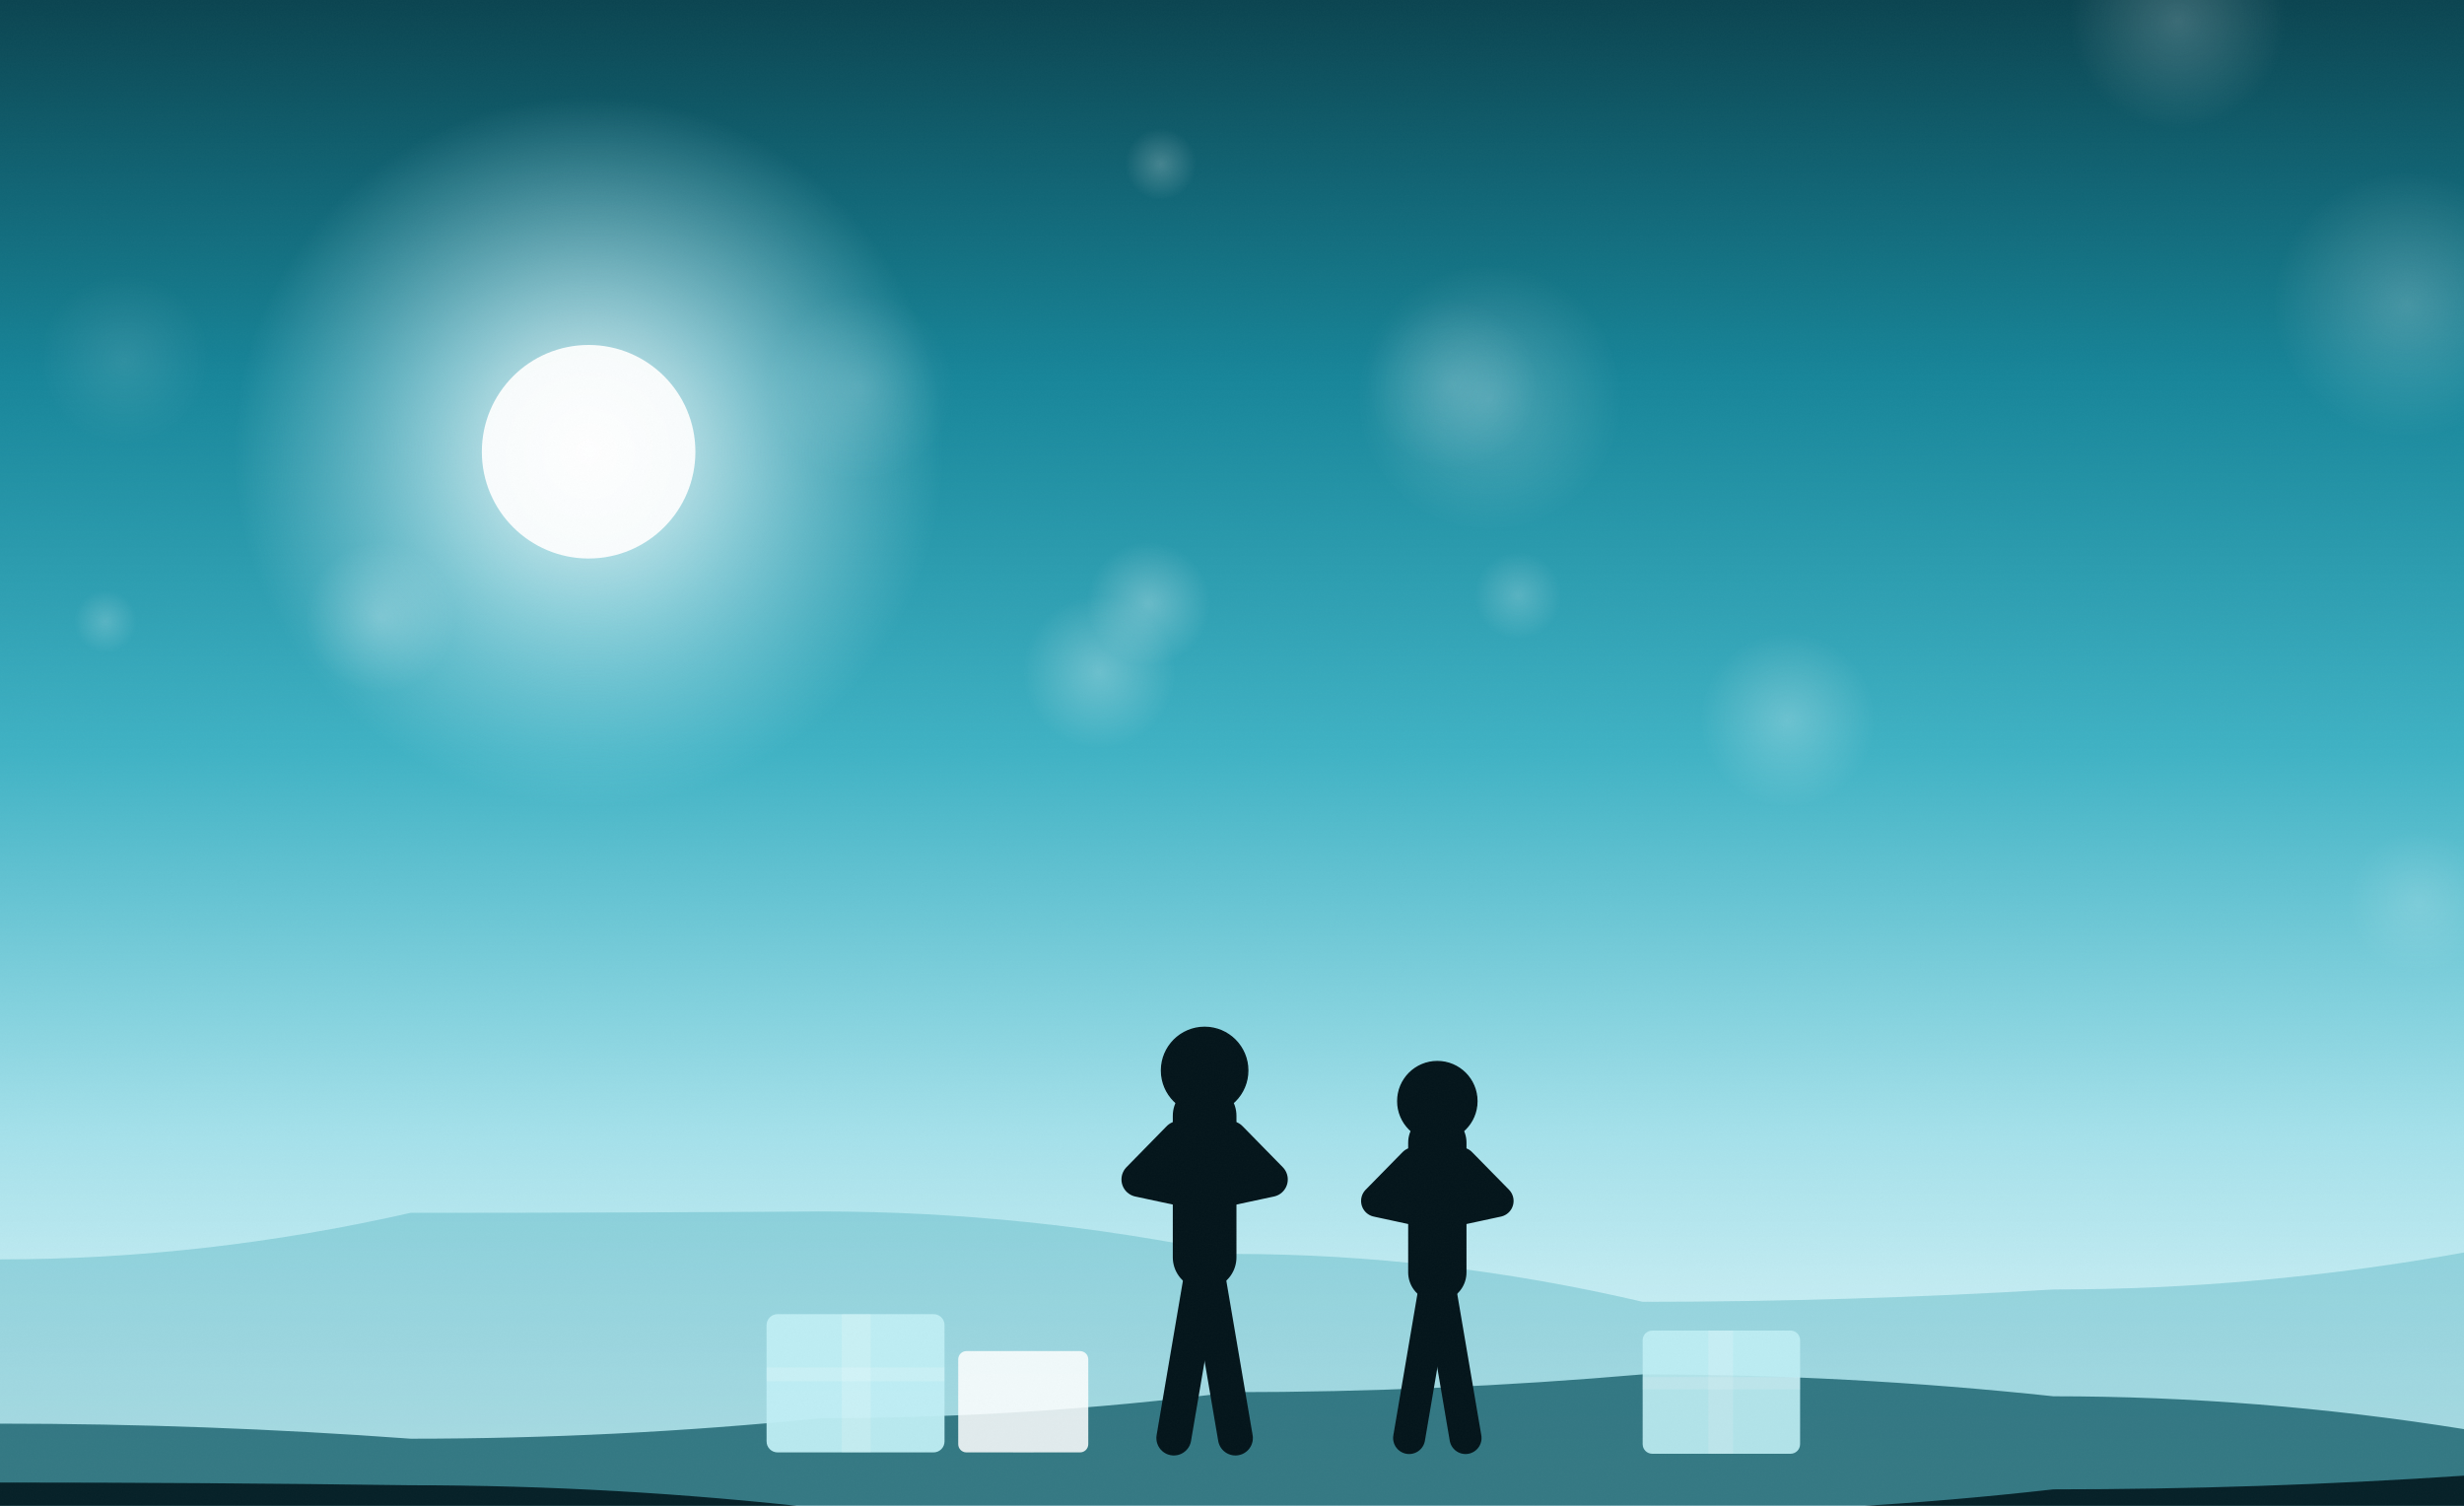
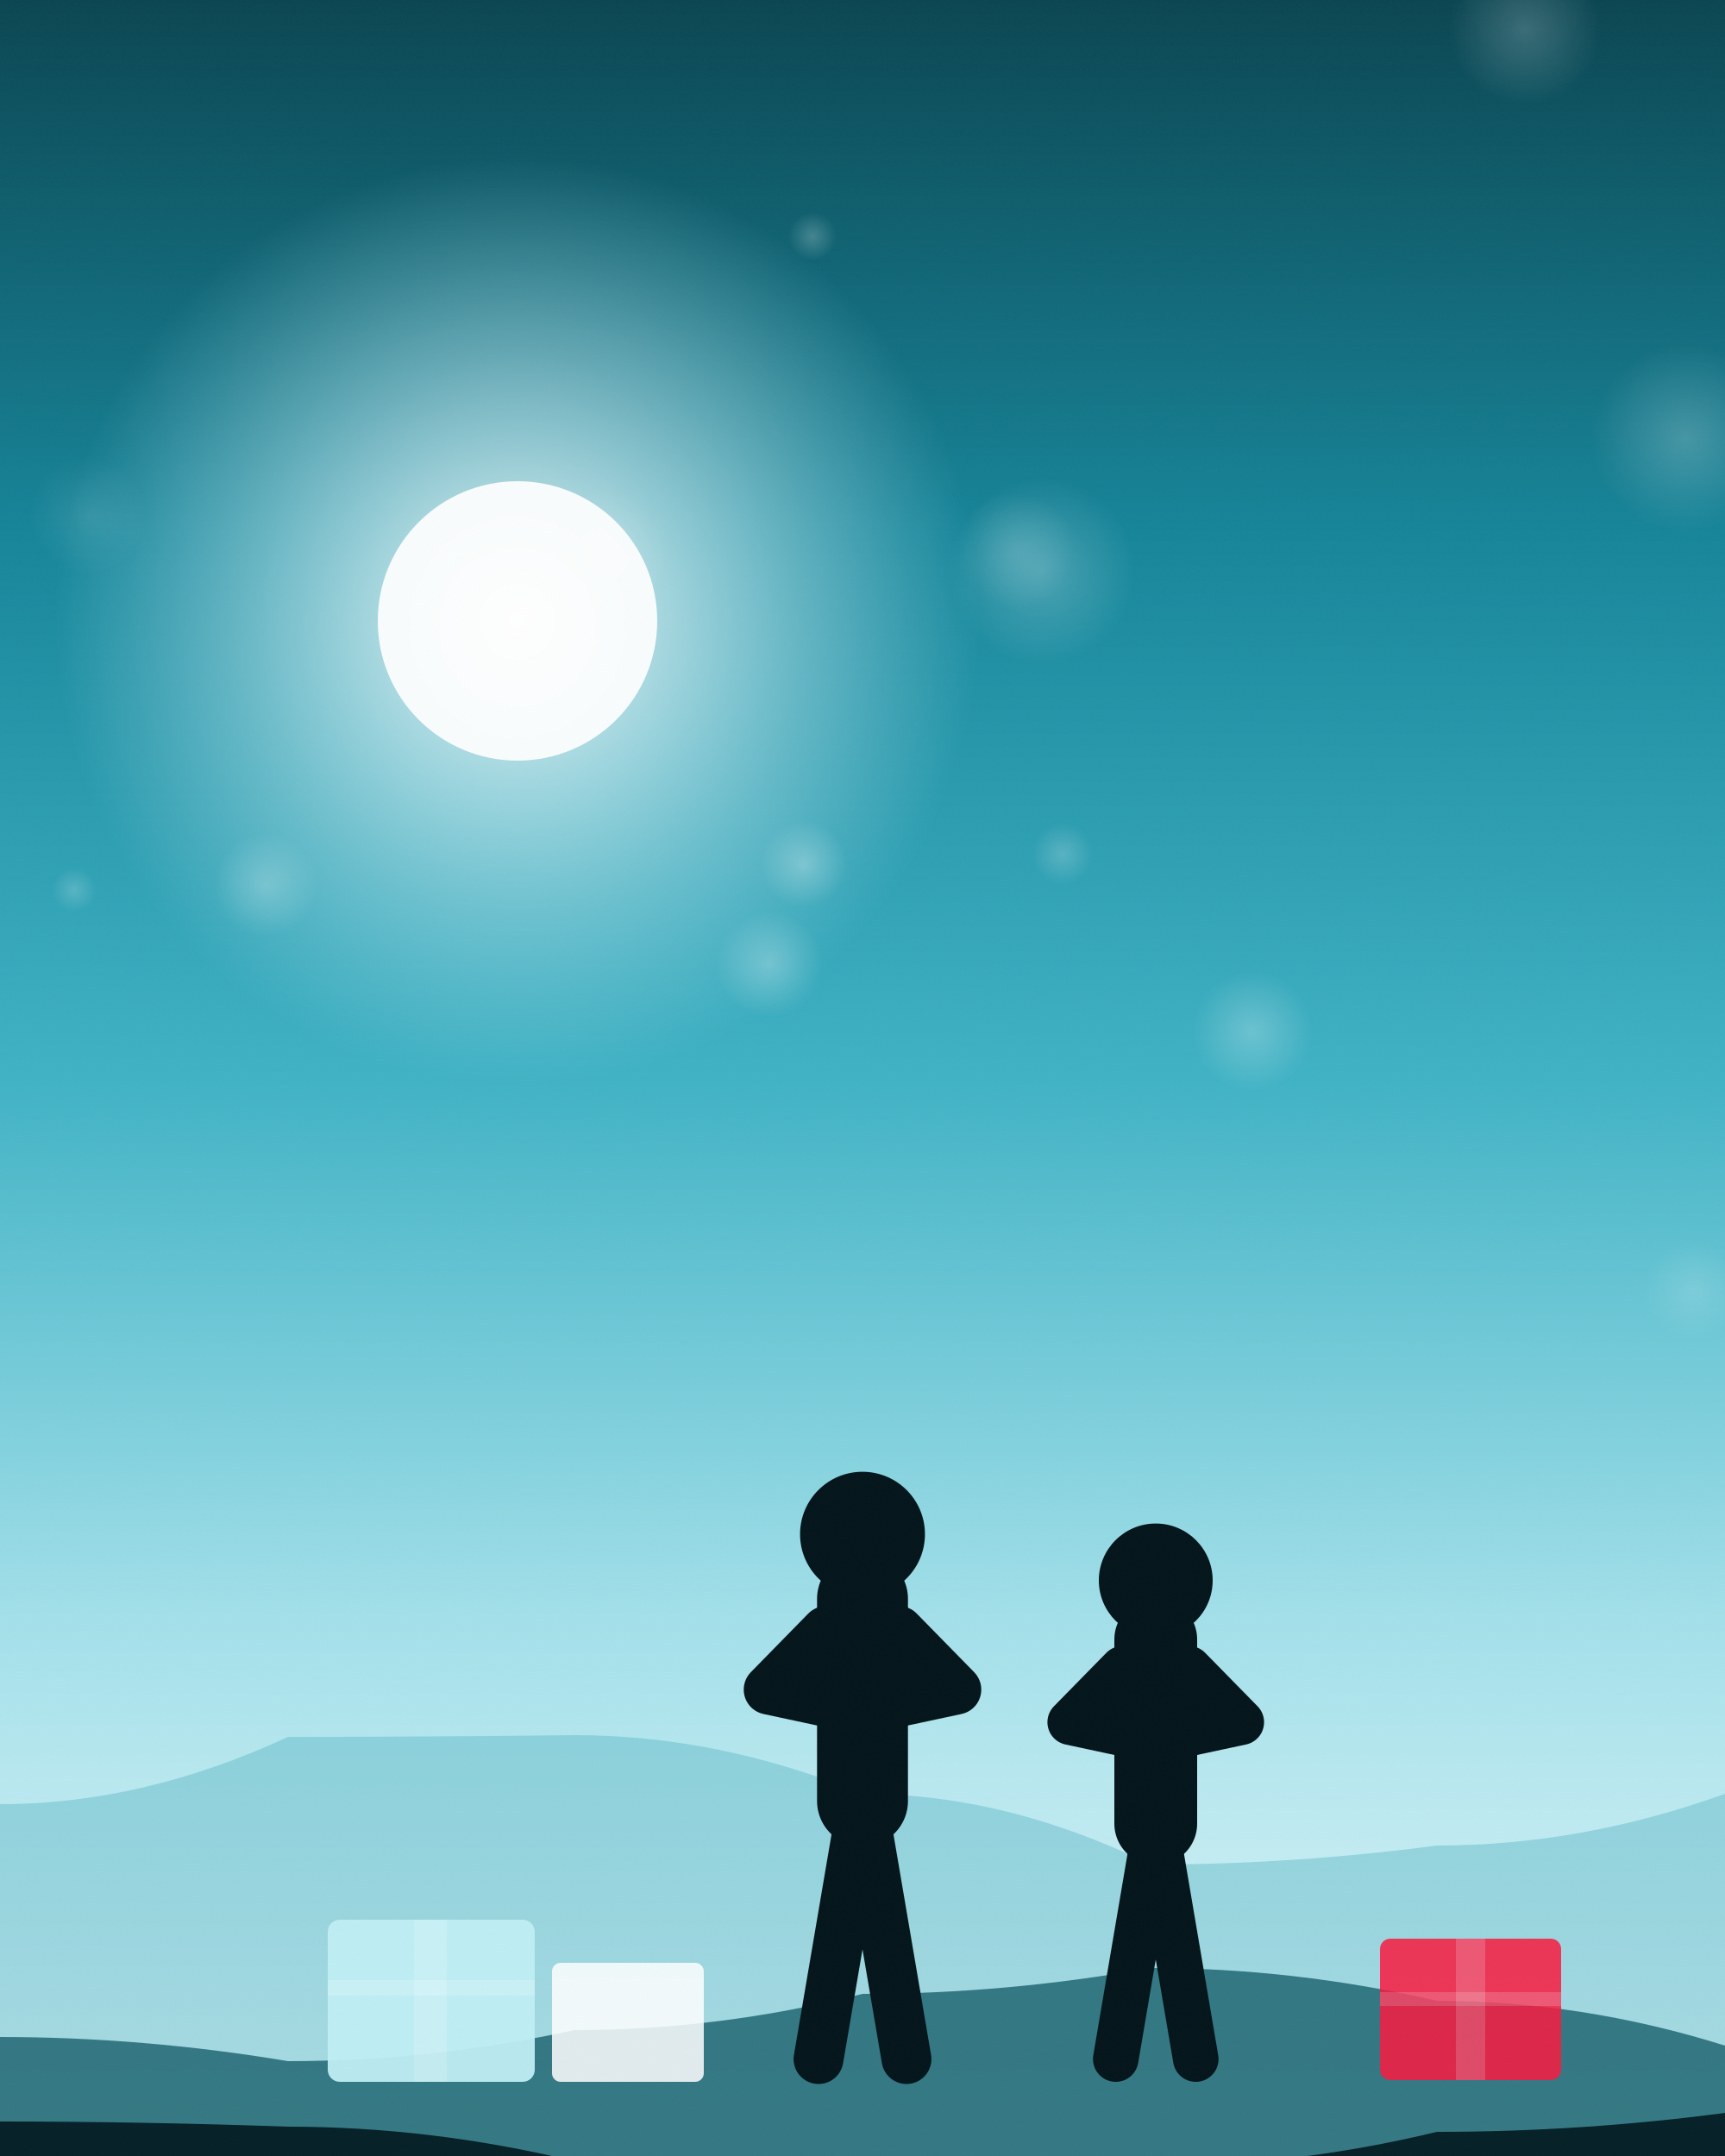
- <svg xmlns="http://www.w3.org/2000/svg" viewBox="0 0 1800 1100" width="1800" height="1100" role="img" preserveAspectRatio="xMidYMid slice">
+ <svg xmlns="http://www.w3.org/2000/svg" viewBox="0 0 1000 1250" width="1000" height="1250" role="img" preserveAspectRatio="xMidYMid slice">
  <defs>
    <linearGradient id="hero4_sky" x1="0" y1="0" x2="0" y2="1">
      <stop offset="0.00" stop-color="#0a4450" />
      <stop offset="0.25" stop-color="#168599" />
      <stop offset="0.50" stop-color="#3fb2c4" />
      <stop offset="0.75" stop-color="#a3e0ea" />
      <stop offset="1.00" stop-color="#eafafc" />
    </linearGradient>
    <radialGradient id="hero4_sun">
      <stop offset="0" stop-color="#ffffff" stop-opacity=".96" />
      <stop offset=".45" stop-color="#dcf7fb" stop-opacity=".55" />
      <stop offset="1" stop-color="#b9eaf3" stop-opacity="0" />
    </radialGradient>
    <radialGradient id="hero4_bok">
      <stop offset="0" stop-color="#ffffff" stop-opacity=".55" />
      <stop offset="1" stop-color="#ffffff" stop-opacity="0" />
    </radialGradient>
    <filter id="hero4_gr" x="0" y="0" width="100%" height="100%">
      <feTurbulence type="fractalNoise" baseFrequency="0.9" numOctaves="3" stitchTiles="stitch" />
      <feColorMatrix type="saturate" values="0" />
      <feComponentTransfer>
        <feFuncA type="linear" slope="0.5" />
      </feComponentTransfer>
    </filter>
    <filter id="hero4_soft" x="-20%" y="-20%" width="140%" height="140%">
      <feGaussianBlur stdDeviation="14" />
    </filter>
  </defs>
-   <rect width="1800" height="1100" fill="url(#hero4_sky)" />
-   <circle cx="430" cy="330" r="260" fill="url(#hero4_sun)" />
-   <circle cx="430" cy="330" r="78" fill="#ffffff" opacity=".92" />
-   <circle cx="77" cy="454" r="23" fill="url(#hero4_bok)" opacity="0.34" />
-   <circle cx="1758" cy="223" r="97" fill="url(#hero4_bok)" opacity="0.38" />
-   <circle cx="1591" cy="15" r="79" fill="url(#hero4_bok)" opacity="0.35" />
-   <circle cx="1088" cy="291" r="97" fill="url(#hero4_bok)" opacity="0.39" />
-   <circle cx="1306" cy="526" r="64" fill="url(#hero4_bok)" opacity="0.44" />
-   <circle cx="1109" cy="435" r="32" fill="url(#hero4_bok)" opacity="0.36" />
-   <circle cx="278" cy="451" r="55" fill="url(#hero4_bok)" opacity="0.42" />
-   <circle cx="1061" cy="281" r="62" fill="url(#hero4_bok)" opacity="0.25" />
-   <circle cx="1767" cy="659" r="52" fill="url(#hero4_bok)" opacity="0.25" />
-   <circle cx="803" cy="491" r="56" fill="url(#hero4_bok)" opacity="0.48" />
-   <circle cx="91" cy="263" r="62" fill="url(#hero4_bok)" opacity="0.19" />
-   <circle cx="839" cy="441" r="45" fill="url(#hero4_bok)" opacity="0.50" />
-   <circle cx="629" cy="283" r="68" fill="url(#hero4_bok)" opacity="0.26" />
-   <circle cx="848" cy="120" r="26" fill="url(#hero4_bok)" opacity="0.40" />
-   <path d="M0,1100 L0,920 Q150,920 300,886 Q450,886 600,885 Q750,885 900,916 Q1050,916 1200,951 Q1350,951 1500,942 Q1650,942 1800,915 L1800,1100 Z" fill="#4fafbe" opacity="0.4" />
-   <path d="M0,1100 L0,1040 Q150,1040 300,1051 Q450,1051 600,1036 Q750,1036 900,1017 Q1050,1017 1200,1004 Q1350,1004 1500,1020 Q1650,1020 1800,1044 L1800,1100 Z" fill="#175f6c" opacity="0.8" />
-   <path d="M0,1100 L0,1083 Q150,1083 300,1085 Q450,1085 600,1102 Q750,1102 900,1109 Q1050,1109 1200,1105 Q1350,1105 1500,1088 Q1650,1088 1800,1078 L1800,1100 Z" fill="#052027" opacity="1" />
+   <rect width="1000" height="1250" fill="url(#hero4_sky)" />
+   <circle cx="300" cy="360" r="270" fill="url(#hero4_sun)" />
+   <circle cx="300" cy="360" r="81" fill="#ffffff" opacity=".92" />
+   <circle cx="43" cy="516" r="13" fill="url(#hero4_bok)" opacity="0.34" />
+   <circle cx="977" cy="254" r="54" fill="url(#hero4_bok)" opacity="0.38" />
+   <circle cx="884" cy="17" r="44" fill="url(#hero4_bok)" opacity="0.35" />
+   <circle cx="604" cy="331" r="54" fill="url(#hero4_bok)" opacity="0.39" />
+   <circle cx="726" cy="598" r="35" fill="url(#hero4_bok)" opacity="0.44" />
+   <circle cx="616" cy="495" r="18" fill="url(#hero4_bok)" opacity="0.36" />
+   <circle cx="154" cy="513" r="30" fill="url(#hero4_bok)" opacity="0.42" />
+   <circle cx="589" cy="319" r="34" fill="url(#hero4_bok)" opacity="0.25" />
+   <circle cx="982" cy="748" r="29" fill="url(#hero4_bok)" opacity="0.25" />
+   <circle cx="446" cy="559" r="31" fill="url(#hero4_bok)" opacity="0.48" />
+   <circle cx="51" cy="299" r="34" fill="url(#hero4_bok)" opacity="0.19" />
+   <circle cx="466" cy="501" r="25" fill="url(#hero4_bok)" opacity="0.50" />
+   <circle cx="349" cy="322" r="38" fill="url(#hero4_bok)" opacity="0.26" />
+   <circle cx="471" cy="137" r="14" fill="url(#hero4_bok)" opacity="0.40" />
+   <path d="M0,1250 L0,1046 Q83,1046 167,1007 Q250,1007 333,1006 Q417,1006 500,1040 Q583,1040 667,1081 Q750,1081 833,1070 Q917,1070 1000,1040 L1000,1250 Z" fill="#4fafbe" opacity="0.4" />
+   <path d="M0,1250 L0,1181 Q83,1181 167,1195 Q250,1195 333,1177 Q417,1177 500,1156 Q583,1156 667,1141 Q750,1141 833,1160 Q917,1160 1000,1186 L1000,1250 Z" fill="#175f6c" opacity="0.8" />
+   <path d="M0,1250 L0,1230 Q83,1230 167,1233 Q250,1233 333,1253 Q417,1253 500,1260 Q583,1260 667,1256 Q750,1256 833,1236 Q917,1236 1000,1225 L1000,1250 Z" fill="#052027" opacity="1" />
  <g opacity="0.95">
-     <rect x="560" y="960" width="130" height="101" rx="8" fill="#bfeef4" />
-     <rect x="615" y="960" width="21" height="101" fill="#ffffff" opacity=".18" />
-     <rect x="560" y="999" width="130" height="10" fill="#ffffff" opacity=".18" />
+     <rect x="190" y="1113" width="120" height="94" rx="7" fill="#bfeef4" />
+     <rect x="240" y="1113" width="19" height="94" fill="#ffffff" opacity=".18" />
+     <rect x="190" y="1148" width="120" height="9" fill="#ffffff" opacity=".18" />
  </g>
  <g opacity="0.85">
-     <rect x="700" y="987" width="95" height="74" rx="6" fill="#ffffff" />
-     <rect x="740" y="987" width="15" height="74" fill="#ffffff" opacity=".18" />
-     <rect x="700" y="1016" width="95" height="7" fill="#ffffff" opacity=".18" />
+     <rect x="320" y="1138" width="88" height="69" rx="5" fill="#ffffff" />
+     <rect x="357" y="1138" width="14" height="69" fill="#ffffff" opacity=".18" />
+     <rect x="320" y="1164" width="88" height="7" fill="#ffffff" opacity=".18" />
  </g>
  <g fill="#03141a" stroke="#03141a" opacity="1.0" stroke-linecap="round" stroke-linejoin="round">
-     <circle cx="880.0" cy="782.0" r="31.5" />
-     <line x1="880.0" y1="815.1" x2="880.0" y2="918.5" stroke-width="46.5" />
-     <path d="M861.4,831.6 L832.0,861.6 L874.0,870.6" fill="none" stroke-width="25.5" />
-     <path d="M898.6,831.6 L928.0,861.6 L886.0,870.6" fill="none" stroke-width="25.5" />
-     <line x1="880.0" y1="918.5" x2="857.5" y2="1050.5" stroke-width="25.5" />
-     <line x1="880.0" y1="918.5" x2="902.5" y2="1050.5" stroke-width="25.5" />
+     <circle cx="500.0" cy="889.5" r="35.7" />
+     <line x1="500.0" y1="926.9" x2="500.0" y2="1044.2" stroke-width="52.7" />
+     <path d="M478.9,945.6 L445.6,979.6 L493.2,989.8" fill="none" stroke-width="28.9" />
+     <path d="M521.1,945.6 L554.4,979.6 L506.8,989.8" fill="none" stroke-width="28.9" />
+     <line x1="500.0" y1="1044.2" x2="474.5" y2="1193.8" stroke-width="28.9" />
+     <line x1="500.0" y1="1044.2" x2="525.5" y2="1193.8" stroke-width="28.9" />
  </g>
  <g fill="#03141a" stroke="#03141a" opacity="1.0" stroke-linecap="round" stroke-linejoin="round">
-     <circle cx="1050.0" cy="804.4" r="28.9" />
-     <line x1="1050.0" y1="834.7" x2="1050.0" y2="929.5" stroke-width="42.6" />
-     <path d="M1033.0,849.8 L1006.0,877.3 L1044.5,885.6" fill="none" stroke-width="23.4" />
-     <path d="M1067.0,849.8 L1094.0,877.3 L1055.5,885.6" fill="none" stroke-width="23.4" />
-     <line x1="1050.0" y1="929.5" x2="1029.4" y2="1050.5" stroke-width="23.4" />
-     <line x1="1050.0" y1="929.5" x2="1070.6" y2="1050.5" stroke-width="23.4" />
+     <circle cx="670.0" cy="916.3" r="32.5" />
+     <line x1="670.0" y1="950.5" x2="670.0" y2="1057.3" stroke-width="48.0" />
+     <path d="M650.8,967.5 L620.4,998.5 L663.8,1007.8" fill="none" stroke-width="26.4" />
+     <path d="M689.2,967.5 L719.6,998.5 L676.2,1007.8" fill="none" stroke-width="26.4" />
+     <line x1="670.0" y1="1057.3" x2="646.8" y2="1193.8" stroke-width="26.4" />
+     <line x1="670.0" y1="1057.3" x2="693.2" y2="1193.8" stroke-width="26.4" />
  </g>
-   <g opacity="0.9">
-     <rect x="1200" y="972" width="115" height="90" rx="7" fill="#bfeef4" />
-     <rect x="1248" y="972" width="18" height="90" fill="#ffffff" opacity=".18" />
-     <rect x="1200" y="1006" width="115" height="9" fill="#ffffff" opacity=".18" />
+   <g opacity="0.85">
+     <rect x="800" y="1124" width="105" height="82" rx="6" fill="#f9193e" />
+     <rect x="844" y="1124" width="17" height="82" fill="#ffffff" opacity=".18" />
+     <rect x="800" y="1155" width="105" height="8" fill="#ffffff" opacity=".18" />
  </g>
-   <rect width="1800" height="1100" filter="url(#hero4_gr)" opacity="0.055" />
+   <rect width="1000" height="1250" filter="url(#hero4_gr)" opacity="0.055" />
</svg>
